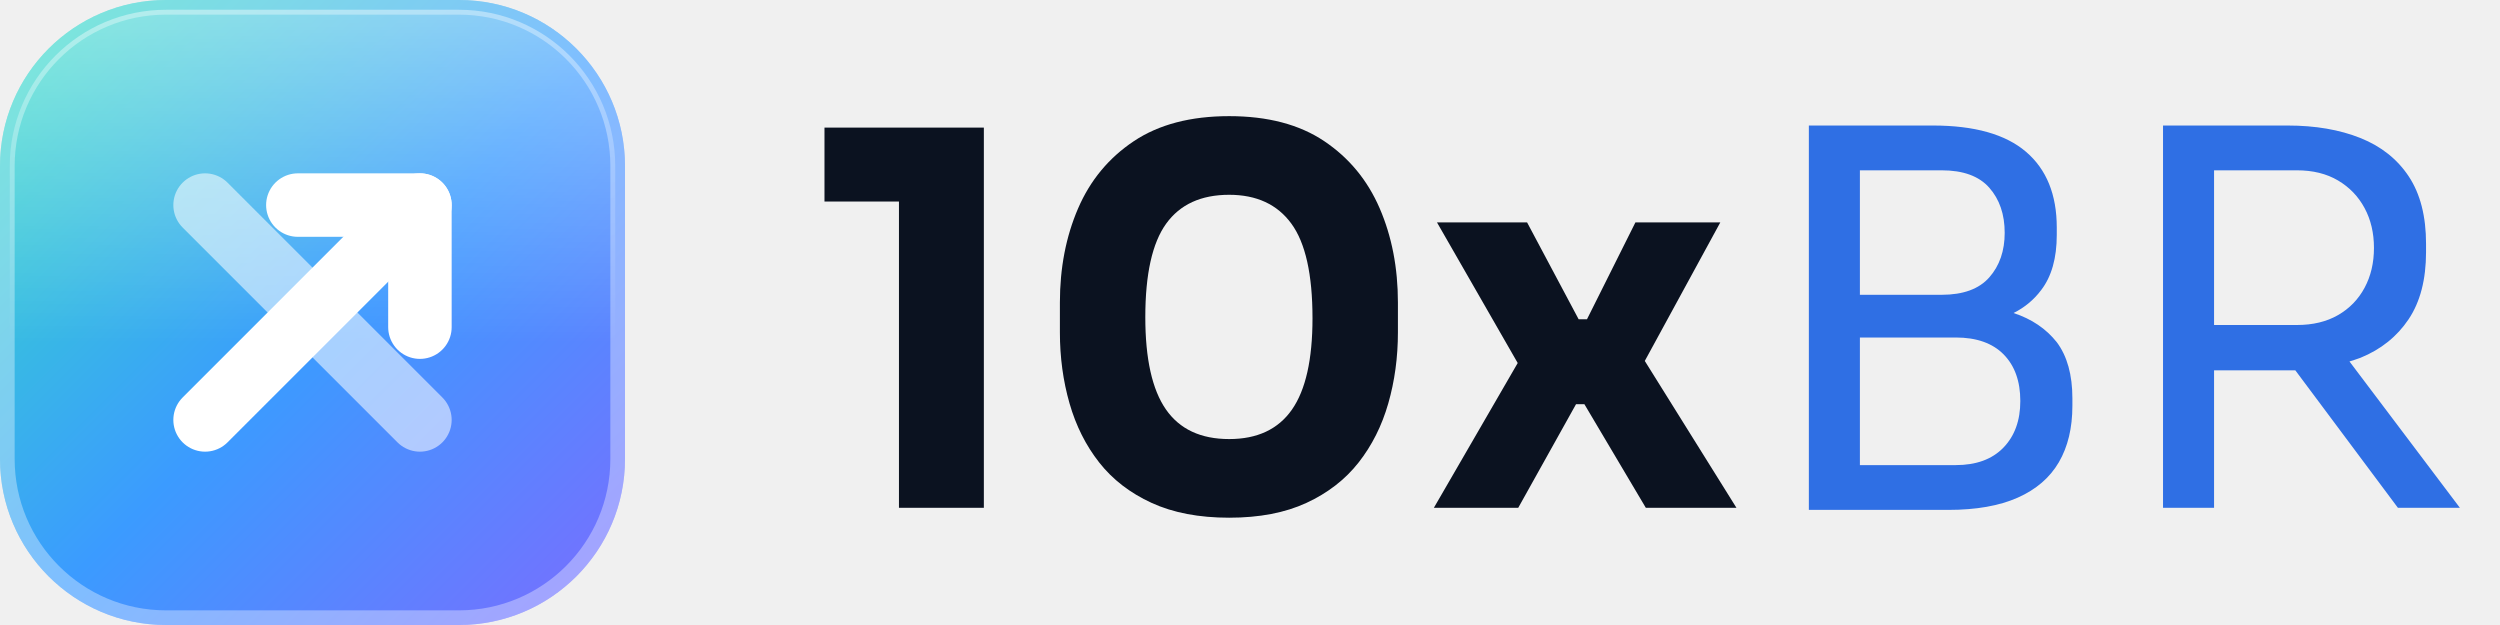
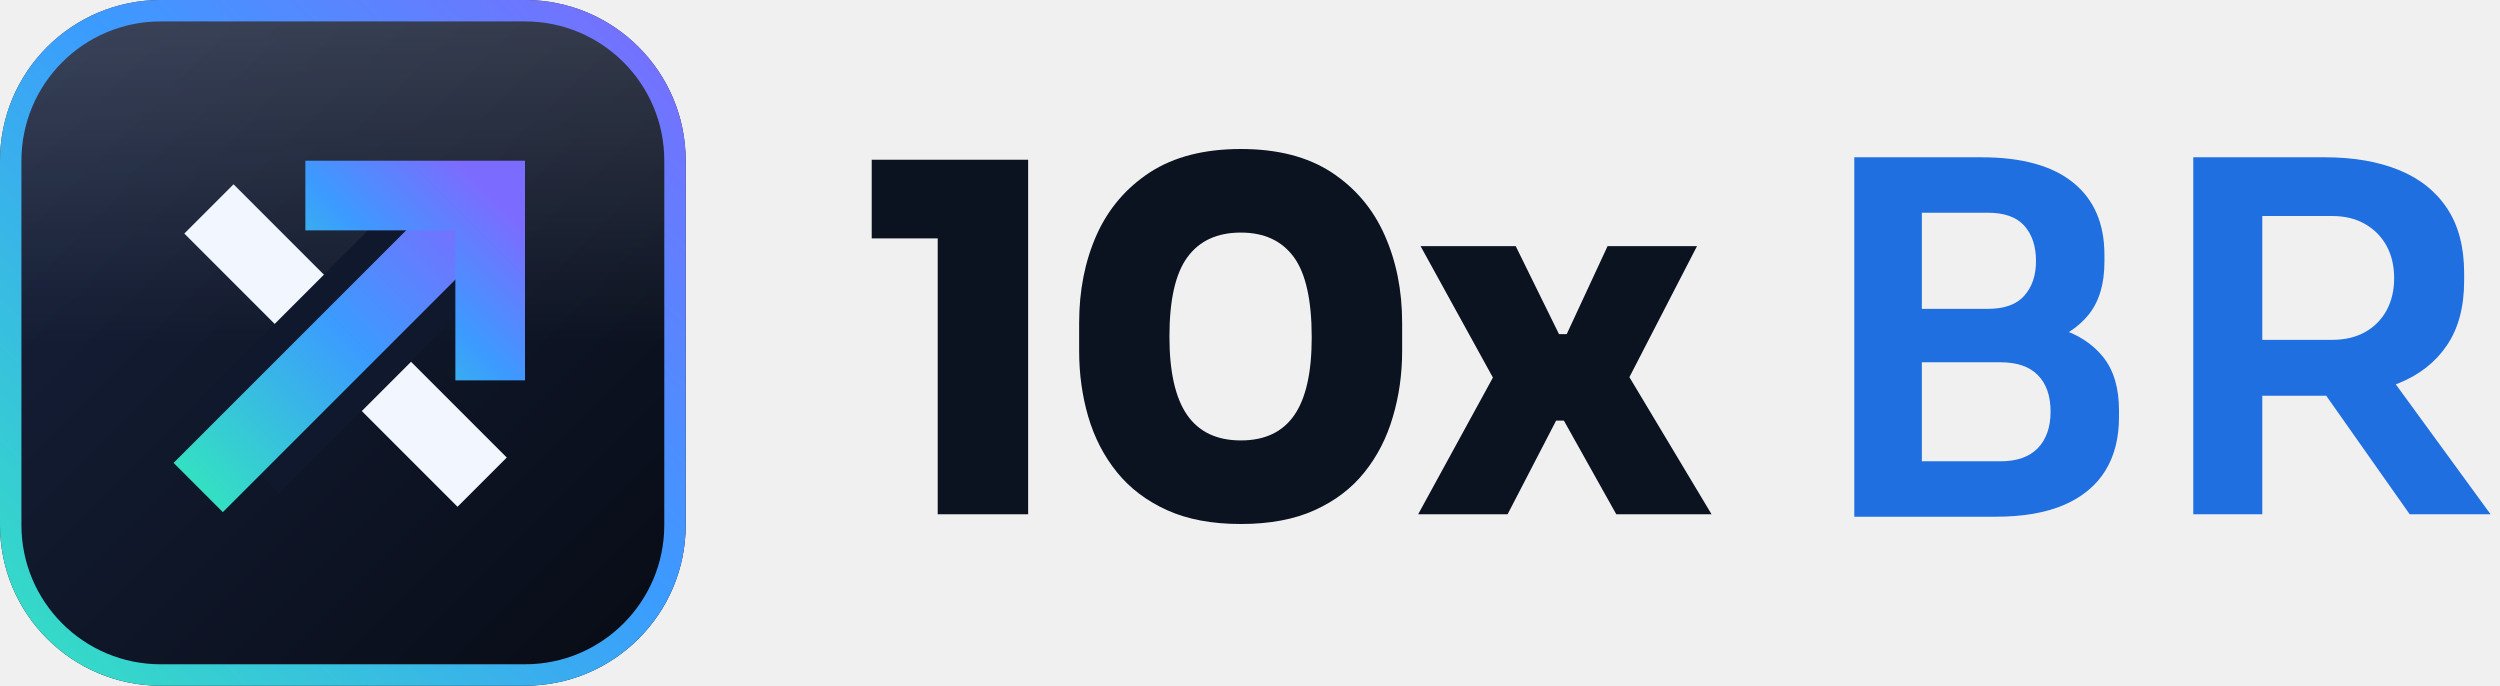
- <svg xmlns="http://www.w3.org/2000/svg" viewBox="0 0 192 48" role="img" aria-label="10xBR">
+ <svg xmlns="http://www.w3.org/2000/svg" viewBox="0 0 175 48" role="img" aria-label="10x BR">
  <defs>
-     <linearGradient id="aurora" x1="0" y1="0" x2="1" y2="1">
+     <linearGradient id="aurora" x1="0" y1="1" x2="1" y2="0">
      <stop offset="0" stop-color="#34E0C2" />
-       <stop offset="0.52" stop-color="#3B9BFF" />
+       <stop offset="0.55" stop-color="#3B9BFF" />
      <stop offset="1" stop-color="#7B6CFF" />
    </linearGradient>
+     <linearGradient id="tile" x1="0" y1="0" x2="1" y2="1">
+       <stop offset="0" stop-color="#18233F" />
+       <stop offset="1" stop-color="#070B14" />
+     </linearGradient>
    <linearGradient id="sheen" x1="0" y1="0" x2="0" y2="1">
-       <stop offset="0" stop-color="#FFFFFF" stop-opacity="0.42" />
-       <stop offset="0.55" stop-color="#FFFFFF" stop-opacity="0" />
+       <stop offset="0" stop-color="#FFFFFF" stop-opacity="0.16" />
+       <stop offset="0.5" stop-color="#FFFFFF" stop-opacity="0" />
    </linearGradient>
  </defs>
  <g transform="translate(0 0) scale(0.75)">
-     <rect width="64" height="64" rx="17" fill="url(#aurora)" />
-     <rect x="1" y="1" width="62" height="62" rx="16" fill="url(#sheen)" />
-     <rect x="0.75" y="0.75" width="62.5" height="62.5" rx="16.25" fill="none" stroke="#FFFFFF" stroke-opacity="0.35" stroke-width="1.5" />
-     <path d="M21 21 L43 43" stroke="#FFFFFF" stroke-opacity="0.55" stroke-width="6.5" stroke-linecap="round" />
-     <path d="M21 43 L43 21" stroke="#FFFFFF" stroke-width="6.5" stroke-linecap="round" />
-     <path d="M30.5 21 H43 V33.5" fill="none" stroke="#FFFFFF" stroke-width="6.5" stroke-linecap="round" stroke-linejoin="round" />
+     <rect width="64" height="64" rx="15" fill="url(#tile)" />
+     <rect width="64" height="64" rx="15" fill="url(#sheen)" />
+     <rect x="1" y="1" width="62" height="62" rx="14" fill="none" stroke="url(#aurora)" stroke-width="2" />
+     <path d="M19.5 19.5L45 45" stroke="#F2F6FF" stroke-width="6.5" />
+     <path d="M22 42L42 22" stroke="#0F182C" stroke-width="11.5" />
+     <path d="M18.5 45.5L44 20" stroke="url(#aurora)" stroke-width="6.5" />
+     <path d="M28.5 18.25H45.75V35.5" fill="none" stroke="url(#aurora)" stroke-width="6.5" stroke-linejoin="miter" />
  </g>
-   <g transform="translate(62 39)">
-     <path d="M13.56 0L7.04 0L7.04 -23.52L1.32 -23.52L1.32 -29.2L13.56 -29.2L13.56 0M32.4 0.76L32.4 0.76Q28.92 0.76 26.44 -0.38Q23.96 -1.52 22.42 -3.48Q20.88 -5.44 20.14 -8.02Q19.4 -10.6 19.4 -13.48L19.4 -13.48L19.4 -15.76Q19.4 -19.76 20.8 -23Q22.2 -26.24 25.08 -28.16Q27.96 -30.08 32.4 -30.08L32.4 -30.08Q36.84 -30.08 39.7 -28.16Q42.56 -26.24 43.96 -23Q45.36 -19.76 45.36 -15.76L45.36 -15.76L45.36 -13.48Q45.36 -10.6 44.62 -8.02Q43.88 -5.44 42.34 -3.48Q40.8 -1.52 38.34 -0.38Q35.88 0.76 32.4 0.76M32.4 -5.28L32.4 -5.28Q35.64 -5.28 37.22 -7.54Q38.8 -9.8 38.8 -14.56L38.8 -14.56Q38.8 -19.6 37.18 -21.82Q35.56 -24.04 32.4 -24.04L32.4 -24.04Q29.16 -24.04 27.56 -21.82Q25.96 -19.6 25.96 -14.64L25.96 -14.64Q25.96 -9.84 27.54 -7.56Q29.12 -5.28 32.4 -5.28M54.6 0L48.12 0L54.56 -11.12L48.36 -21.92L55.28 -21.92L59.24 -14.48L59.88 -14.48L63.6 -21.92L70.12 -21.92L64.32 -11.28L71.36 0L64.4 0L59.68 -7.96L59.04 -7.96L54.6 0" fill="#0B1220" />
-     <path d="M87.64 0.16L76.92 0.16L76.92 -29.36L86.44 -29.36Q91.24 -29.36 93.6 -27.34Q95.96 -25.32 95.96 -21.52L95.96 -21.52L95.96 -20.96Q95.96 -18.28 94.76 -16.72L94.76 -16.72Q93.92 -15.6 92.64 -14.96L92.64 -14.96Q94.72 -14.28 95.96 -12.72L95.96 -12.72Q97.16 -11.12 97.16 -8.4L97.16 -8.4L97.16 -7.84Q97.16 -5.28 96.12 -3.5Q95.08 -1.72 92.96 -0.78Q90.84 0.16 87.64 0.16L87.64 0.16M88.2 -13.08L80.84 -13.08L80.84 -3.28L88.2 -3.28Q90.56 -3.28 91.86 -4.62Q93.16 -5.96 93.16 -8.2L93.16 -8.2Q93.16 -10.48 91.88 -11.78Q90.6 -13.08 88.2 -13.08L88.2 -13.08M87.12 -25.92L80.84 -25.92L80.84 -16.36L87.12 -16.36Q89.6 -16.36 90.78 -17.7Q91.96 -19.04 91.96 -21.12L91.96 -21.12Q91.96 -23.24 90.78 -24.58Q89.6 -25.92 87.12 -25.92L87.12 -25.92M108.04 0L104.12 0L104.12 -29.36L113.68 -29.36Q116.88 -29.36 119.28 -28.4Q121.68 -27.44 123 -25.44Q124.32 -23.44 124.32 -20.28L124.32 -20.28L124.32 -19.64Q124.32 -16.48 122.98 -14.48Q121.64 -12.48 119.28 -11.52L119.28 -11.52Q118.84 -11.36 118.44 -11.24L118.44 -11.24L126.92 0L122.16 0L114.28 -10.56Q114 -10.56 113.68 -10.56L113.68 -10.56L108.04 -10.56L108.04 0M114.4 -25.92L108.04 -25.92L108.04 -14.04L114.4 -14.04Q116.24 -14.04 117.56 -14.8Q118.88 -15.56 119.6 -16.9Q120.32 -18.24 120.32 -19.96Q120.32 -21.68 119.6 -23.02Q118.88 -24.36 117.56 -25.14Q116.24 -25.92 114.4 -25.92L114.4 -25.92" fill="#2F6FE4" />
+   <g transform="translate(60 36)">
+     <path d="M5.64 0V-20.47L7.14 -19.31H1.02V-24.82H11.97V0ZM26.86 0.68Q23.83 0.68 21.69 -0.29Q19.55 -1.26 18.19 -2.94Q16.83 -4.62 16.18 -6.82Q15.54 -9.01 15.54 -11.42V-13.4Q15.54 -16.8 16.76 -19.55Q17.99 -22.3 20.5 -23.94Q23.02 -25.57 26.86 -25.57Q30.7 -25.57 33.2 -23.94Q35.7 -22.3 36.92 -19.55Q38.15 -16.8 38.15 -13.4V-11.42Q38.15 -9.01 37.5 -6.82Q36.86 -4.62 35.51 -2.94Q34.17 -1.26 32.03 -0.29Q29.89 0.68 26.86 0.68ZM26.86 -5.17Q29.38 -5.17 30.6 -6.94Q31.82 -8.7 31.82 -12.38Q31.82 -16.29 30.57 -18Q29.31 -19.72 26.86 -19.72Q24.38 -19.72 23.12 -18Q21.86 -16.29 21.86 -12.44Q21.86 -8.74 23.1 -6.95Q24.34 -5.17 26.86 -5.17ZM39.27 0 44.81 -10.13 44.68 -9.25 39.44 -18.77H46.1L49.13 -12.61H49.67L52.53 -18.77H58.79L53.79 -9.08L53.92 -9.83L59.81 0H53.14L49.47 -6.56H48.93L45.53 0Z" fill="#0B1220" />
+     <path d="M73.85 0.17V-3.71H80.05Q81.75 -3.71 82.65 -4.63Q83.54 -5.56 83.54 -7.19Q83.54 -8.84 82.65 -9.74Q81.77 -10.64 80.05 -10.64H73.85V-13.6H79.71Q82.21 -13.6 84.16 -13Q86.11 -12.39 87.22 -11.01Q88.33 -9.62 88.33 -7.28V-6.8Q88.33 -4.59 87.36 -3.03Q86.39 -1.48 84.47 -0.65Q82.55 0.17 79.71 0.17ZM69.8 0.17V-24.99H74.53V0.17ZM73.85 -11.42V-14.38H79.14Q80.89 -14.38 81.7 -15.3Q82.52 -16.22 82.52 -17.73Q82.52 -19.28 81.7 -20.2Q80.89 -21.11 79.14 -21.11H73.85V-24.99H78.71Q82.93 -24.99 85.12 -23.22Q87.31 -21.45 87.31 -18.16V-17.66Q87.31 -15.35 86.2 -13.97Q85.09 -12.6 83.15 -12.01Q81.21 -11.42 78.71 -11.42ZM93.53 0V-24.99H98.36V0ZM108.68 0 101.08 -10.79H106.47L114.34 0ZM96.93 -8.3V-12.21H103.24Q104.58 -12.21 105.55 -12.75Q106.52 -13.29 107.06 -14.27Q107.59 -15.25 107.59 -16.52Q107.59 -17.82 107.06 -18.79Q106.52 -19.77 105.55 -20.32Q104.58 -20.88 103.24 -20.88H96.93V-24.99H102.75Q105.72 -24.99 107.92 -24.1Q110.11 -23.21 111.3 -21.41Q112.49 -19.62 112.49 -16.88V-16.34Q112.49 -13.6 111.28 -11.82Q110.08 -10.05 107.9 -9.17Q105.72 -8.3 102.75 -8.3Z" fill="#1F6FE0" />
  </g>
</svg>
